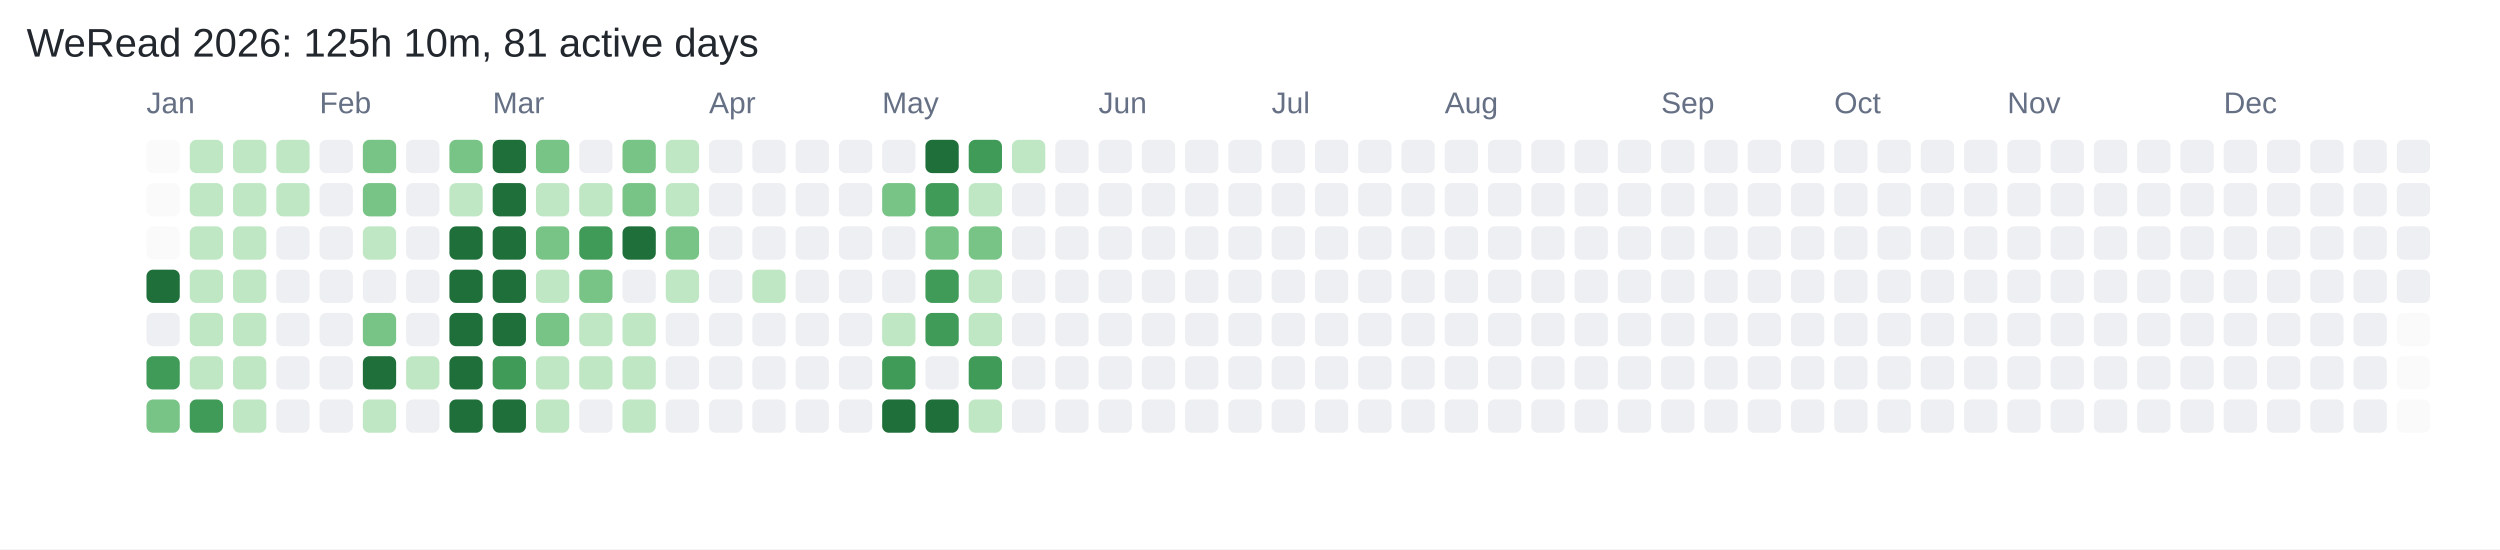
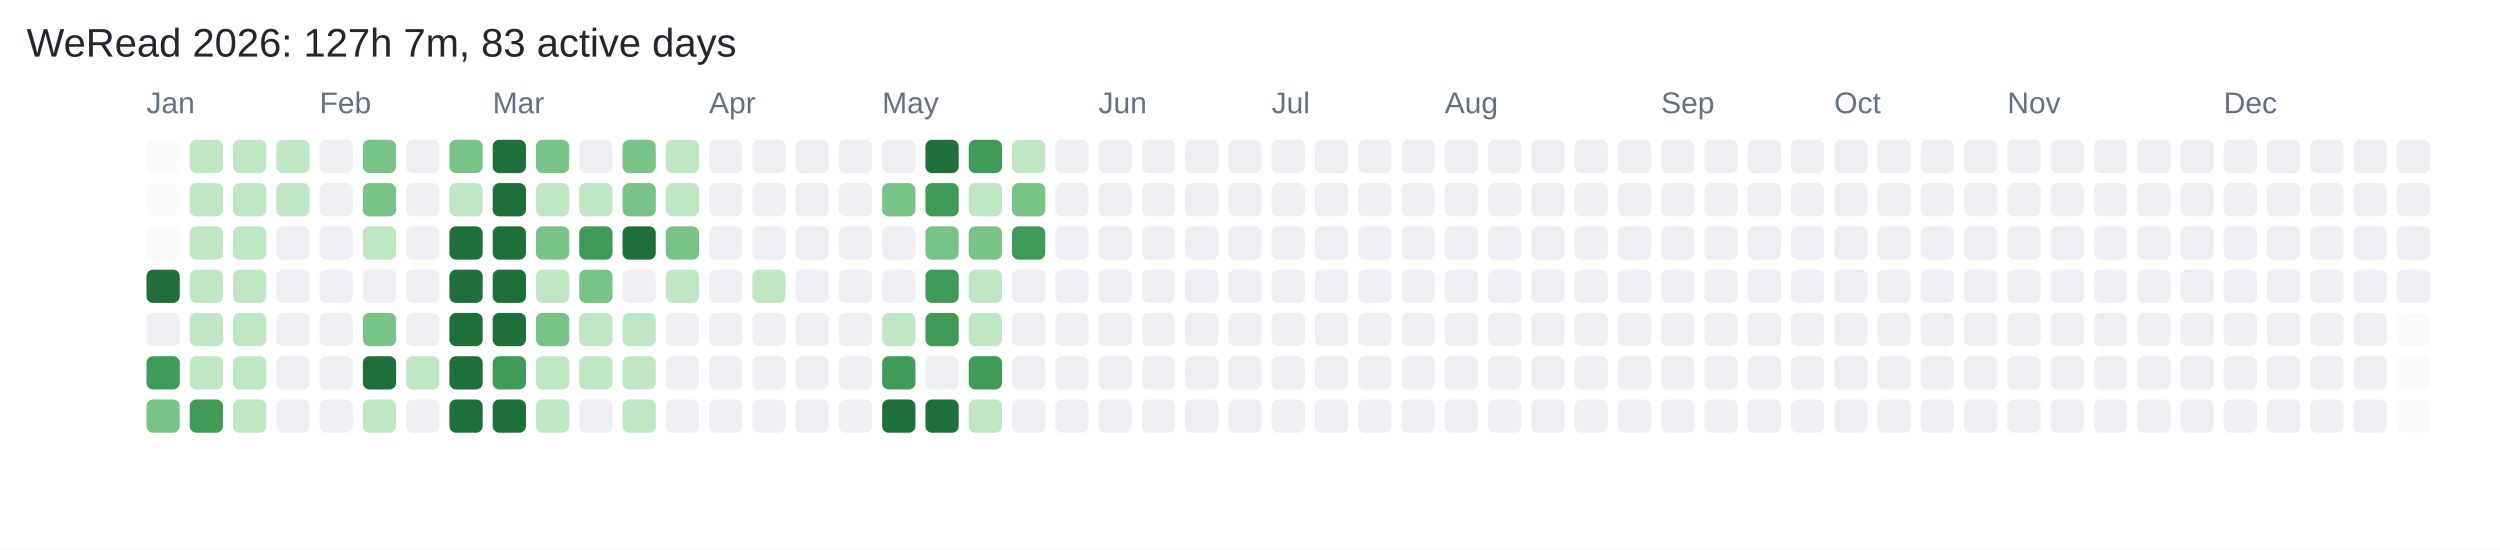
<svg xmlns="http://www.w3.org/2000/svg" width="751" height="165" viewBox="0 0 751 165">
  <rect width="100%" height="100%" fill="#FFFFFF" />
-   <text x="8" y="17" fill="#22272E" font-family="Arial,sans-serif" font-size="12">WeRead 2026: 125h 10m, 81 active days</text>
+   <text x="8" y="17" fill="#22272E" font-family="Arial,sans-serif" font-size="12">WeRead 2026: 127h 7m, 83 active days</text>
  <text x="44" y="34" fill="#667085" font-family="Arial,sans-serif" font-size="9">Jan</text>
  <text x="96" y="34" fill="#667085" font-family="Arial,sans-serif" font-size="9">Feb</text>
  <text x="148" y="34" fill="#667085" font-family="Arial,sans-serif" font-size="9">Mar</text>
  <text x="213" y="34" fill="#667085" font-family="Arial,sans-serif" font-size="9">Apr</text>
  <text x="265" y="34" fill="#667085" font-family="Arial,sans-serif" font-size="9">May</text>
  <text x="330" y="34" fill="#667085" font-family="Arial,sans-serif" font-size="9">Jun</text>
  <text x="382" y="34" fill="#667085" font-family="Arial,sans-serif" font-size="9">Jul</text>
  <text x="434" y="34" fill="#667085" font-family="Arial,sans-serif" font-size="9">Aug</text>
  <text x="499" y="34" fill="#667085" font-family="Arial,sans-serif" font-size="9">Sep</text>
  <text x="551" y="34" fill="#667085" font-family="Arial,sans-serif" font-size="9">Oct</text>
  <text x="603" y="34" fill="#667085" font-family="Arial,sans-serif" font-size="9">Nov</text>
  <text x="668" y="34" fill="#667085" font-family="Arial,sans-serif" font-size="9">Dec</text>
  <rect x="44" y="42" width="10" height="10" rx="2" fill="#FAFAFA" />
  <rect x="44" y="55" width="10" height="10" rx="2" fill="#FAFAFA" />
  <rect x="44" y="68" width="10" height="10" rx="2" fill="#FAFAFA" />
  <rect x="44" y="81" width="10" height="10" rx="2" fill="#1F6F3A" />
  <rect x="44" y="94" width="10" height="10" rx="2" fill="#EDEFF2" />
  <rect x="44" y="107" width="10" height="10" rx="2" fill="#3F9B57" />
  <rect x="44" y="120" width="10" height="10" rx="2" fill="#78C486" />
  <rect x="57" y="42" width="10" height="10" rx="2" fill="#BFE7C4" />
  <rect x="57" y="55" width="10" height="10" rx="2" fill="#BFE7C4" />
  <rect x="57" y="68" width="10" height="10" rx="2" fill="#BFE7C4" />
  <rect x="57" y="81" width="10" height="10" rx="2" fill="#BFE7C4" />
  <rect x="57" y="94" width="10" height="10" rx="2" fill="#BFE7C4" />
  <rect x="57" y="107" width="10" height="10" rx="2" fill="#BFE7C4" />
  <rect x="57" y="120" width="10" height="10" rx="2" fill="#3F9B57" />
  <rect x="70" y="42" width="10" height="10" rx="2" fill="#BFE7C4" />
  <rect x="70" y="55" width="10" height="10" rx="2" fill="#BFE7C4" />
  <rect x="70" y="68" width="10" height="10" rx="2" fill="#BFE7C4" />
  <rect x="70" y="81" width="10" height="10" rx="2" fill="#BFE7C4" />
  <rect x="70" y="94" width="10" height="10" rx="2" fill="#BFE7C4" />
  <rect x="70" y="107" width="10" height="10" rx="2" fill="#BFE7C4" />
  <rect x="70" y="120" width="10" height="10" rx="2" fill="#BFE7C4" />
  <rect x="83" y="42" width="10" height="10" rx="2" fill="#BFE7C4" />
  <rect x="83" y="55" width="10" height="10" rx="2" fill="#BFE7C4" />
  <rect x="83" y="68" width="10" height="10" rx="2" fill="#EDEFF2" />
  <rect x="83" y="81" width="10" height="10" rx="2" fill="#EDEFF2" />
  <rect x="83" y="94" width="10" height="10" rx="2" fill="#EDEFF2" />
  <rect x="83" y="107" width="10" height="10" rx="2" fill="#EDEFF2" />
  <rect x="83" y="120" width="10" height="10" rx="2" fill="#EDEFF2" />
  <rect x="96" y="42" width="10" height="10" rx="2" fill="#EDEFF2" />
  <rect x="96" y="55" width="10" height="10" rx="2" fill="#EDEFF2" />
  <rect x="96" y="68" width="10" height="10" rx="2" fill="#EDEFF2" />
  <rect x="96" y="81" width="10" height="10" rx="2" fill="#EDEFF2" />
  <rect x="96" y="94" width="10" height="10" rx="2" fill="#EDEFF2" />
  <rect x="96" y="107" width="10" height="10" rx="2" fill="#EDEFF2" />
  <rect x="96" y="120" width="10" height="10" rx="2" fill="#EDEFF2" />
  <rect x="109" y="42" width="10" height="10" rx="2" fill="#78C486" />
  <rect x="109" y="55" width="10" height="10" rx="2" fill="#78C486" />
  <rect x="109" y="68" width="10" height="10" rx="2" fill="#BFE7C4" />
  <rect x="109" y="81" width="10" height="10" rx="2" fill="#EDEFF2" />
  <rect x="109" y="94" width="10" height="10" rx="2" fill="#78C486" />
  <rect x="109" y="107" width="10" height="10" rx="2" fill="#1F6F3A" />
  <rect x="109" y="120" width="10" height="10" rx="2" fill="#BFE7C4" />
  <rect x="122" y="42" width="10" height="10" rx="2" fill="#EDEFF2" />
  <rect x="122" y="55" width="10" height="10" rx="2" fill="#EDEFF2" />
  <rect x="122" y="68" width="10" height="10" rx="2" fill="#EDEFF2" />
  <rect x="122" y="81" width="10" height="10" rx="2" fill="#EDEFF2" />
  <rect x="122" y="94" width="10" height="10" rx="2" fill="#EDEFF2" />
  <rect x="122" y="107" width="10" height="10" rx="2" fill="#BFE7C4" />
  <rect x="122" y="120" width="10" height="10" rx="2" fill="#EDEFF2" />
  <rect x="135" y="42" width="10" height="10" rx="2" fill="#78C486" />
  <rect x="135" y="55" width="10" height="10" rx="2" fill="#BFE7C4" />
  <rect x="135" y="68" width="10" height="10" rx="2" fill="#1F6F3A" />
  <rect x="135" y="81" width="10" height="10" rx="2" fill="#1F6F3A" />
  <rect x="135" y="94" width="10" height="10" rx="2" fill="#1F6F3A" />
  <rect x="135" y="107" width="10" height="10" rx="2" fill="#1F6F3A" />
  <rect x="135" y="120" width="10" height="10" rx="2" fill="#1F6F3A" />
  <rect x="148" y="42" width="10" height="10" rx="2" fill="#1F6F3A" />
  <rect x="148" y="55" width="10" height="10" rx="2" fill="#1F6F3A" />
  <rect x="148" y="68" width="10" height="10" rx="2" fill="#1F6F3A" />
  <rect x="148" y="81" width="10" height="10" rx="2" fill="#1F6F3A" />
  <rect x="148" y="94" width="10" height="10" rx="2" fill="#1F6F3A" />
  <rect x="148" y="107" width="10" height="10" rx="2" fill="#3F9B57" />
  <rect x="148" y="120" width="10" height="10" rx="2" fill="#1F6F3A" />
  <rect x="161" y="42" width="10" height="10" rx="2" fill="#78C486" />
  <rect x="161" y="55" width="10" height="10" rx="2" fill="#BFE7C4" />
  <rect x="161" y="68" width="10" height="10" rx="2" fill="#78C486" />
  <rect x="161" y="81" width="10" height="10" rx="2" fill="#BFE7C4" />
  <rect x="161" y="94" width="10" height="10" rx="2" fill="#78C486" />
  <rect x="161" y="107" width="10" height="10" rx="2" fill="#BFE7C4" />
  <rect x="161" y="120" width="10" height="10" rx="2" fill="#BFE7C4" />
  <rect x="174" y="42" width="10" height="10" rx="2" fill="#EDEFF2" />
  <rect x="174" y="55" width="10" height="10" rx="2" fill="#BFE7C4" />
  <rect x="174" y="68" width="10" height="10" rx="2" fill="#3F9B57" />
  <rect x="174" y="81" width="10" height="10" rx="2" fill="#78C486" />
  <rect x="174" y="94" width="10" height="10" rx="2" fill="#BFE7C4" />
  <rect x="174" y="107" width="10" height="10" rx="2" fill="#BFE7C4" />
  <rect x="174" y="120" width="10" height="10" rx="2" fill="#EDEFF2" />
  <rect x="187" y="42" width="10" height="10" rx="2" fill="#78C486" />
  <rect x="187" y="55" width="10" height="10" rx="2" fill="#78C486" />
  <rect x="187" y="68" width="10" height="10" rx="2" fill="#1F6F3A" />
  <rect x="187" y="81" width="10" height="10" rx="2" fill="#EDEFF2" />
  <rect x="187" y="94" width="10" height="10" rx="2" fill="#BFE7C4" />
  <rect x="187" y="107" width="10" height="10" rx="2" fill="#BFE7C4" />
  <rect x="187" y="120" width="10" height="10" rx="2" fill="#BFE7C4" />
  <rect x="200" y="42" width="10" height="10" rx="2" fill="#BFE7C4" />
  <rect x="200" y="55" width="10" height="10" rx="2" fill="#BFE7C4" />
  <rect x="200" y="68" width="10" height="10" rx="2" fill="#78C486" />
  <rect x="200" y="81" width="10" height="10" rx="2" fill="#BFE7C4" />
  <rect x="200" y="94" width="10" height="10" rx="2" fill="#EDEFF2" />
  <rect x="200" y="107" width="10" height="10" rx="2" fill="#EDEFF2" />
  <rect x="200" y="120" width="10" height="10" rx="2" fill="#EDEFF2" />
  <rect x="213" y="42" width="10" height="10" rx="2" fill="#EDEFF2" />
  <rect x="213" y="55" width="10" height="10" rx="2" fill="#EDEFF2" />
  <rect x="213" y="68" width="10" height="10" rx="2" fill="#EDEFF2" />
  <rect x="213" y="81" width="10" height="10" rx="2" fill="#EDEFF2" />
  <rect x="213" y="94" width="10" height="10" rx="2" fill="#EDEFF2" />
  <rect x="213" y="107" width="10" height="10" rx="2" fill="#EDEFF2" />
  <rect x="213" y="120" width="10" height="10" rx="2" fill="#EDEFF2" />
  <rect x="226" y="42" width="10" height="10" rx="2" fill="#EDEFF2" />
  <rect x="226" y="55" width="10" height="10" rx="2" fill="#EDEFF2" />
  <rect x="226" y="68" width="10" height="10" rx="2" fill="#EDEFF2" />
  <rect x="226" y="81" width="10" height="10" rx="2" fill="#BFE7C4" />
  <rect x="226" y="94" width="10" height="10" rx="2" fill="#EDEFF2" />
  <rect x="226" y="107" width="10" height="10" rx="2" fill="#EDEFF2" />
  <rect x="226" y="120" width="10" height="10" rx="2" fill="#EDEFF2" />
  <rect x="239" y="42" width="10" height="10" rx="2" fill="#EDEFF2" />
  <rect x="239" y="55" width="10" height="10" rx="2" fill="#EDEFF2" />
  <rect x="239" y="68" width="10" height="10" rx="2" fill="#EDEFF2" />
  <rect x="239" y="81" width="10" height="10" rx="2" fill="#EDEFF2" />
  <rect x="239" y="94" width="10" height="10" rx="2" fill="#EDEFF2" />
  <rect x="239" y="107" width="10" height="10" rx="2" fill="#EDEFF2" />
  <rect x="239" y="120" width="10" height="10" rx="2" fill="#EDEFF2" />
  <rect x="252" y="42" width="10" height="10" rx="2" fill="#EDEFF2" />
  <rect x="252" y="55" width="10" height="10" rx="2" fill="#EDEFF2" />
  <rect x="252" y="68" width="10" height="10" rx="2" fill="#EDEFF2" />
  <rect x="252" y="81" width="10" height="10" rx="2" fill="#EDEFF2" />
  <rect x="252" y="94" width="10" height="10" rx="2" fill="#EDEFF2" />
  <rect x="252" y="107" width="10" height="10" rx="2" fill="#EDEFF2" />
  <rect x="252" y="120" width="10" height="10" rx="2" fill="#EDEFF2" />
  <rect x="265" y="42" width="10" height="10" rx="2" fill="#EDEFF2" />
  <rect x="265" y="55" width="10" height="10" rx="2" fill="#78C486" />
  <rect x="265" y="68" width="10" height="10" rx="2" fill="#EDEFF2" />
  <rect x="265" y="81" width="10" height="10" rx="2" fill="#EDEFF2" />
  <rect x="265" y="94" width="10" height="10" rx="2" fill="#BFE7C4" />
  <rect x="265" y="107" width="10" height="10" rx="2" fill="#3F9B57" />
  <rect x="265" y="120" width="10" height="10" rx="2" fill="#1F6F3A" />
  <rect x="278" y="42" width="10" height="10" rx="2" fill="#1F6F3A" />
  <rect x="278" y="55" width="10" height="10" rx="2" fill="#3F9B57" />
  <rect x="278" y="68" width="10" height="10" rx="2" fill="#78C486" />
  <rect x="278" y="81" width="10" height="10" rx="2" fill="#3F9B57" />
  <rect x="278" y="94" width="10" height="10" rx="2" fill="#3F9B57" />
  <rect x="278" y="107" width="10" height="10" rx="2" fill="#EDEFF2" />
  <rect x="278" y="120" width="10" height="10" rx="2" fill="#1F6F3A" />
  <rect x="291" y="42" width="10" height="10" rx="2" fill="#3F9B57" />
  <rect x="291" y="55" width="10" height="10" rx="2" fill="#BFE7C4" />
  <rect x="291" y="68" width="10" height="10" rx="2" fill="#78C486" />
  <rect x="291" y="81" width="10" height="10" rx="2" fill="#BFE7C4" />
  <rect x="291" y="94" width="10" height="10" rx="2" fill="#BFE7C4" />
  <rect x="291" y="107" width="10" height="10" rx="2" fill="#3F9B57" />
  <rect x="291" y="120" width="10" height="10" rx="2" fill="#BFE7C4" />
  <rect x="304" y="42" width="10" height="10" rx="2" fill="#BFE7C4" />
-   <rect x="304" y="55" width="10" height="10" rx="2" fill="#EDEFF2" />
-   <rect x="304" y="68" width="10" height="10" rx="2" fill="#EDEFF2" />
+   <rect x="304" y="55" width="10" height="10" rx="2" fill="#78C486" />
+   <rect x="304" y="68" width="10" height="10" rx="2" fill="#3F9B57" />
  <rect x="304" y="81" width="10" height="10" rx="2" fill="#EDEFF2" />
  <rect x="304" y="94" width="10" height="10" rx="2" fill="#EDEFF2" />
  <rect x="304" y="107" width="10" height="10" rx="2" fill="#EDEFF2" />
  <rect x="304" y="120" width="10" height="10" rx="2" fill="#EDEFF2" />
  <rect x="317" y="42" width="10" height="10" rx="2" fill="#EDEFF2" />
  <rect x="317" y="55" width="10" height="10" rx="2" fill="#EDEFF2" />
  <rect x="317" y="68" width="10" height="10" rx="2" fill="#EDEFF2" />
  <rect x="317" y="81" width="10" height="10" rx="2" fill="#EDEFF2" />
  <rect x="317" y="94" width="10" height="10" rx="2" fill="#EDEFF2" />
  <rect x="317" y="107" width="10" height="10" rx="2" fill="#EDEFF2" />
  <rect x="317" y="120" width="10" height="10" rx="2" fill="#EDEFF2" />
  <rect x="330" y="42" width="10" height="10" rx="2" fill="#EDEFF2" />
  <rect x="330" y="55" width="10" height="10" rx="2" fill="#EDEFF2" />
  <rect x="330" y="68" width="10" height="10" rx="2" fill="#EDEFF2" />
  <rect x="330" y="81" width="10" height="10" rx="2" fill="#EDEFF2" />
  <rect x="330" y="94" width="10" height="10" rx="2" fill="#EDEFF2" />
  <rect x="330" y="107" width="10" height="10" rx="2" fill="#EDEFF2" />
  <rect x="330" y="120" width="10" height="10" rx="2" fill="#EDEFF2" />
  <rect x="343" y="42" width="10" height="10" rx="2" fill="#EDEFF2" />
  <rect x="343" y="55" width="10" height="10" rx="2" fill="#EDEFF2" />
  <rect x="343" y="68" width="10" height="10" rx="2" fill="#EDEFF2" />
  <rect x="343" y="81" width="10" height="10" rx="2" fill="#EDEFF2" />
  <rect x="343" y="94" width="10" height="10" rx="2" fill="#EDEFF2" />
  <rect x="343" y="107" width="10" height="10" rx="2" fill="#EDEFF2" />
  <rect x="343" y="120" width="10" height="10" rx="2" fill="#EDEFF2" />
  <rect x="356" y="42" width="10" height="10" rx="2" fill="#EDEFF2" />
  <rect x="356" y="55" width="10" height="10" rx="2" fill="#EDEFF2" />
  <rect x="356" y="68" width="10" height="10" rx="2" fill="#EDEFF2" />
  <rect x="356" y="81" width="10" height="10" rx="2" fill="#EDEFF2" />
  <rect x="356" y="94" width="10" height="10" rx="2" fill="#EDEFF2" />
  <rect x="356" y="107" width="10" height="10" rx="2" fill="#EDEFF2" />
  <rect x="356" y="120" width="10" height="10" rx="2" fill="#EDEFF2" />
  <rect x="369" y="42" width="10" height="10" rx="2" fill="#EDEFF2" />
  <rect x="369" y="55" width="10" height="10" rx="2" fill="#EDEFF2" />
  <rect x="369" y="68" width="10" height="10" rx="2" fill="#EDEFF2" />
  <rect x="369" y="81" width="10" height="10" rx="2" fill="#EDEFF2" />
  <rect x="369" y="94" width="10" height="10" rx="2" fill="#EDEFF2" />
  <rect x="369" y="107" width="10" height="10" rx="2" fill="#EDEFF2" />
  <rect x="369" y="120" width="10" height="10" rx="2" fill="#EDEFF2" />
  <rect x="382" y="42" width="10" height="10" rx="2" fill="#EDEFF2" />
  <rect x="382" y="55" width="10" height="10" rx="2" fill="#EDEFF2" />
  <rect x="382" y="68" width="10" height="10" rx="2" fill="#EDEFF2" />
  <rect x="382" y="81" width="10" height="10" rx="2" fill="#EDEFF2" />
  <rect x="382" y="94" width="10" height="10" rx="2" fill="#EDEFF2" />
  <rect x="382" y="107" width="10" height="10" rx="2" fill="#EDEFF2" />
  <rect x="382" y="120" width="10" height="10" rx="2" fill="#EDEFF2" />
  <rect x="395" y="42" width="10" height="10" rx="2" fill="#EDEFF2" />
  <rect x="395" y="55" width="10" height="10" rx="2" fill="#EDEFF2" />
  <rect x="395" y="68" width="10" height="10" rx="2" fill="#EDEFF2" />
  <rect x="395" y="81" width="10" height="10" rx="2" fill="#EDEFF2" />
  <rect x="395" y="94" width="10" height="10" rx="2" fill="#EDEFF2" />
  <rect x="395" y="107" width="10" height="10" rx="2" fill="#EDEFF2" />
  <rect x="395" y="120" width="10" height="10" rx="2" fill="#EDEFF2" />
  <rect x="408" y="42" width="10" height="10" rx="2" fill="#EDEFF2" />
  <rect x="408" y="55" width="10" height="10" rx="2" fill="#EDEFF2" />
  <rect x="408" y="68" width="10" height="10" rx="2" fill="#EDEFF2" />
  <rect x="408" y="81" width="10" height="10" rx="2" fill="#EDEFF2" />
  <rect x="408" y="94" width="10" height="10" rx="2" fill="#EDEFF2" />
  <rect x="408" y="107" width="10" height="10" rx="2" fill="#EDEFF2" />
  <rect x="408" y="120" width="10" height="10" rx="2" fill="#EDEFF2" />
  <rect x="421" y="42" width="10" height="10" rx="2" fill="#EDEFF2" />
  <rect x="421" y="55" width="10" height="10" rx="2" fill="#EDEFF2" />
  <rect x="421" y="68" width="10" height="10" rx="2" fill="#EDEFF2" />
  <rect x="421" y="81" width="10" height="10" rx="2" fill="#EDEFF2" />
  <rect x="421" y="94" width="10" height="10" rx="2" fill="#EDEFF2" />
  <rect x="421" y="107" width="10" height="10" rx="2" fill="#EDEFF2" />
  <rect x="421" y="120" width="10" height="10" rx="2" fill="#EDEFF2" />
  <rect x="434" y="42" width="10" height="10" rx="2" fill="#EDEFF2" />
  <rect x="434" y="55" width="10" height="10" rx="2" fill="#EDEFF2" />
  <rect x="434" y="68" width="10" height="10" rx="2" fill="#EDEFF2" />
  <rect x="434" y="81" width="10" height="10" rx="2" fill="#EDEFF2" />
  <rect x="434" y="94" width="10" height="10" rx="2" fill="#EDEFF2" />
  <rect x="434" y="107" width="10" height="10" rx="2" fill="#EDEFF2" />
  <rect x="434" y="120" width="10" height="10" rx="2" fill="#EDEFF2" />
  <rect x="447" y="42" width="10" height="10" rx="2" fill="#EDEFF2" />
  <rect x="447" y="55" width="10" height="10" rx="2" fill="#EDEFF2" />
  <rect x="447" y="68" width="10" height="10" rx="2" fill="#EDEFF2" />
  <rect x="447" y="81" width="10" height="10" rx="2" fill="#EDEFF2" />
  <rect x="447" y="94" width="10" height="10" rx="2" fill="#EDEFF2" />
  <rect x="447" y="107" width="10" height="10" rx="2" fill="#EDEFF2" />
  <rect x="447" y="120" width="10" height="10" rx="2" fill="#EDEFF2" />
  <rect x="460" y="42" width="10" height="10" rx="2" fill="#EDEFF2" />
  <rect x="460" y="55" width="10" height="10" rx="2" fill="#EDEFF2" />
  <rect x="460" y="68" width="10" height="10" rx="2" fill="#EDEFF2" />
  <rect x="460" y="81" width="10" height="10" rx="2" fill="#EDEFF2" />
  <rect x="460" y="94" width="10" height="10" rx="2" fill="#EDEFF2" />
  <rect x="460" y="107" width="10" height="10" rx="2" fill="#EDEFF2" />
  <rect x="460" y="120" width="10" height="10" rx="2" fill="#EDEFF2" />
  <rect x="473" y="42" width="10" height="10" rx="2" fill="#EDEFF2" />
  <rect x="473" y="55" width="10" height="10" rx="2" fill="#EDEFF2" />
  <rect x="473" y="68" width="10" height="10" rx="2" fill="#EDEFF2" />
  <rect x="473" y="81" width="10" height="10" rx="2" fill="#EDEFF2" />
  <rect x="473" y="94" width="10" height="10" rx="2" fill="#EDEFF2" />
  <rect x="473" y="107" width="10" height="10" rx="2" fill="#EDEFF2" />
  <rect x="473" y="120" width="10" height="10" rx="2" fill="#EDEFF2" />
  <rect x="486" y="42" width="10" height="10" rx="2" fill="#EDEFF2" />
  <rect x="486" y="55" width="10" height="10" rx="2" fill="#EDEFF2" />
  <rect x="486" y="68" width="10" height="10" rx="2" fill="#EDEFF2" />
  <rect x="486" y="81" width="10" height="10" rx="2" fill="#EDEFF2" />
  <rect x="486" y="94" width="10" height="10" rx="2" fill="#EDEFF2" />
  <rect x="486" y="107" width="10" height="10" rx="2" fill="#EDEFF2" />
  <rect x="486" y="120" width="10" height="10" rx="2" fill="#EDEFF2" />
  <rect x="499" y="42" width="10" height="10" rx="2" fill="#EDEFF2" />
  <rect x="499" y="55" width="10" height="10" rx="2" fill="#EDEFF2" />
  <rect x="499" y="68" width="10" height="10" rx="2" fill="#EDEFF2" />
  <rect x="499" y="81" width="10" height="10" rx="2" fill="#EDEFF2" />
  <rect x="499" y="94" width="10" height="10" rx="2" fill="#EDEFF2" />
  <rect x="499" y="107" width="10" height="10" rx="2" fill="#EDEFF2" />
  <rect x="499" y="120" width="10" height="10" rx="2" fill="#EDEFF2" />
  <rect x="512" y="42" width="10" height="10" rx="2" fill="#EDEFF2" />
  <rect x="512" y="55" width="10" height="10" rx="2" fill="#EDEFF2" />
  <rect x="512" y="68" width="10" height="10" rx="2" fill="#EDEFF2" />
  <rect x="512" y="81" width="10" height="10" rx="2" fill="#EDEFF2" />
  <rect x="512" y="94" width="10" height="10" rx="2" fill="#EDEFF2" />
  <rect x="512" y="107" width="10" height="10" rx="2" fill="#EDEFF2" />
  <rect x="512" y="120" width="10" height="10" rx="2" fill="#EDEFF2" />
  <rect x="525" y="42" width="10" height="10" rx="2" fill="#EDEFF2" />
  <rect x="525" y="55" width="10" height="10" rx="2" fill="#EDEFF2" />
  <rect x="525" y="68" width="10" height="10" rx="2" fill="#EDEFF2" />
  <rect x="525" y="81" width="10" height="10" rx="2" fill="#EDEFF2" />
  <rect x="525" y="94" width="10" height="10" rx="2" fill="#EDEFF2" />
  <rect x="525" y="107" width="10" height="10" rx="2" fill="#EDEFF2" />
  <rect x="525" y="120" width="10" height="10" rx="2" fill="#EDEFF2" />
  <rect x="538" y="42" width="10" height="10" rx="2" fill="#EDEFF2" />
  <rect x="538" y="55" width="10" height="10" rx="2" fill="#EDEFF2" />
  <rect x="538" y="68" width="10" height="10" rx="2" fill="#EDEFF2" />
  <rect x="538" y="81" width="10" height="10" rx="2" fill="#EDEFF2" />
  <rect x="538" y="94" width="10" height="10" rx="2" fill="#EDEFF2" />
  <rect x="538" y="107" width="10" height="10" rx="2" fill="#EDEFF2" />
  <rect x="538" y="120" width="10" height="10" rx="2" fill="#EDEFF2" />
  <rect x="551" y="42" width="10" height="10" rx="2" fill="#EDEFF2" />
  <rect x="551" y="55" width="10" height="10" rx="2" fill="#EDEFF2" />
  <rect x="551" y="68" width="10" height="10" rx="2" fill="#EDEFF2" />
  <rect x="551" y="81" width="10" height="10" rx="2" fill="#EDEFF2" />
  <rect x="551" y="94" width="10" height="10" rx="2" fill="#EDEFF2" />
  <rect x="551" y="107" width="10" height="10" rx="2" fill="#EDEFF2" />
  <rect x="551" y="120" width="10" height="10" rx="2" fill="#EDEFF2" />
  <rect x="564" y="42" width="10" height="10" rx="2" fill="#EDEFF2" />
  <rect x="564" y="55" width="10" height="10" rx="2" fill="#EDEFF2" />
  <rect x="564" y="68" width="10" height="10" rx="2" fill="#EDEFF2" />
  <rect x="564" y="81" width="10" height="10" rx="2" fill="#EDEFF2" />
  <rect x="564" y="94" width="10" height="10" rx="2" fill="#EDEFF2" />
  <rect x="564" y="107" width="10" height="10" rx="2" fill="#EDEFF2" />
  <rect x="564" y="120" width="10" height="10" rx="2" fill="#EDEFF2" />
  <rect x="577" y="42" width="10" height="10" rx="2" fill="#EDEFF2" />
  <rect x="577" y="55" width="10" height="10" rx="2" fill="#EDEFF2" />
  <rect x="577" y="68" width="10" height="10" rx="2" fill="#EDEFF2" />
  <rect x="577" y="81" width="10" height="10" rx="2" fill="#EDEFF2" />
  <rect x="577" y="94" width="10" height="10" rx="2" fill="#EDEFF2" />
  <rect x="577" y="107" width="10" height="10" rx="2" fill="#EDEFF2" />
  <rect x="577" y="120" width="10" height="10" rx="2" fill="#EDEFF2" />
  <rect x="590" y="42" width="10" height="10" rx="2" fill="#EDEFF2" />
  <rect x="590" y="55" width="10" height="10" rx="2" fill="#EDEFF2" />
  <rect x="590" y="68" width="10" height="10" rx="2" fill="#EDEFF2" />
  <rect x="590" y="81" width="10" height="10" rx="2" fill="#EDEFF2" />
  <rect x="590" y="94" width="10" height="10" rx="2" fill="#EDEFF2" />
  <rect x="590" y="107" width="10" height="10" rx="2" fill="#EDEFF2" />
  <rect x="590" y="120" width="10" height="10" rx="2" fill="#EDEFF2" />
  <rect x="603" y="42" width="10" height="10" rx="2" fill="#EDEFF2" />
  <rect x="603" y="55" width="10" height="10" rx="2" fill="#EDEFF2" />
  <rect x="603" y="68" width="10" height="10" rx="2" fill="#EDEFF2" />
  <rect x="603" y="81" width="10" height="10" rx="2" fill="#EDEFF2" />
  <rect x="603" y="94" width="10" height="10" rx="2" fill="#EDEFF2" />
  <rect x="603" y="107" width="10" height="10" rx="2" fill="#EDEFF2" />
  <rect x="603" y="120" width="10" height="10" rx="2" fill="#EDEFF2" />
  <rect x="616" y="42" width="10" height="10" rx="2" fill="#EDEFF2" />
  <rect x="616" y="55" width="10" height="10" rx="2" fill="#EDEFF2" />
  <rect x="616" y="68" width="10" height="10" rx="2" fill="#EDEFF2" />
  <rect x="616" y="81" width="10" height="10" rx="2" fill="#EDEFF2" />
  <rect x="616" y="94" width="10" height="10" rx="2" fill="#EDEFF2" />
  <rect x="616" y="107" width="10" height="10" rx="2" fill="#EDEFF2" />
  <rect x="616" y="120" width="10" height="10" rx="2" fill="#EDEFF2" />
  <rect x="629" y="42" width="10" height="10" rx="2" fill="#EDEFF2" />
  <rect x="629" y="55" width="10" height="10" rx="2" fill="#EDEFF2" />
  <rect x="629" y="68" width="10" height="10" rx="2" fill="#EDEFF2" />
  <rect x="629" y="81" width="10" height="10" rx="2" fill="#EDEFF2" />
  <rect x="629" y="94" width="10" height="10" rx="2" fill="#EDEFF2" />
  <rect x="629" y="107" width="10" height="10" rx="2" fill="#EDEFF2" />
  <rect x="629" y="120" width="10" height="10" rx="2" fill="#EDEFF2" />
  <rect x="642" y="42" width="10" height="10" rx="2" fill="#EDEFF2" />
  <rect x="642" y="55" width="10" height="10" rx="2" fill="#EDEFF2" />
  <rect x="642" y="68" width="10" height="10" rx="2" fill="#EDEFF2" />
  <rect x="642" y="81" width="10" height="10" rx="2" fill="#EDEFF2" />
  <rect x="642" y="94" width="10" height="10" rx="2" fill="#EDEFF2" />
  <rect x="642" y="107" width="10" height="10" rx="2" fill="#EDEFF2" />
  <rect x="642" y="120" width="10" height="10" rx="2" fill="#EDEFF2" />
  <rect x="655" y="42" width="10" height="10" rx="2" fill="#EDEFF2" />
  <rect x="655" y="55" width="10" height="10" rx="2" fill="#EDEFF2" />
  <rect x="655" y="68" width="10" height="10" rx="2" fill="#EDEFF2" />
  <rect x="655" y="81" width="10" height="10" rx="2" fill="#EDEFF2" />
  <rect x="655" y="94" width="10" height="10" rx="2" fill="#EDEFF2" />
  <rect x="655" y="107" width="10" height="10" rx="2" fill="#EDEFF2" />
  <rect x="655" y="120" width="10" height="10" rx="2" fill="#EDEFF2" />
  <rect x="668" y="42" width="10" height="10" rx="2" fill="#EDEFF2" />
  <rect x="668" y="55" width="10" height="10" rx="2" fill="#EDEFF2" />
  <rect x="668" y="68" width="10" height="10" rx="2" fill="#EDEFF2" />
  <rect x="668" y="81" width="10" height="10" rx="2" fill="#EDEFF2" />
  <rect x="668" y="94" width="10" height="10" rx="2" fill="#EDEFF2" />
  <rect x="668" y="107" width="10" height="10" rx="2" fill="#EDEFF2" />
  <rect x="668" y="120" width="10" height="10" rx="2" fill="#EDEFF2" />
  <rect x="681" y="42" width="10" height="10" rx="2" fill="#EDEFF2" />
  <rect x="681" y="55" width="10" height="10" rx="2" fill="#EDEFF2" />
  <rect x="681" y="68" width="10" height="10" rx="2" fill="#EDEFF2" />
  <rect x="681" y="81" width="10" height="10" rx="2" fill="#EDEFF2" />
  <rect x="681" y="94" width="10" height="10" rx="2" fill="#EDEFF2" />
  <rect x="681" y="107" width="10" height="10" rx="2" fill="#EDEFF2" />
  <rect x="681" y="120" width="10" height="10" rx="2" fill="#EDEFF2" />
  <rect x="694" y="42" width="10" height="10" rx="2" fill="#EDEFF2" />
  <rect x="694" y="55" width="10" height="10" rx="2" fill="#EDEFF2" />
  <rect x="694" y="68" width="10" height="10" rx="2" fill="#EDEFF2" />
  <rect x="694" y="81" width="10" height="10" rx="2" fill="#EDEFF2" />
  <rect x="694" y="94" width="10" height="10" rx="2" fill="#EDEFF2" />
  <rect x="694" y="107" width="10" height="10" rx="2" fill="#EDEFF2" />
  <rect x="694" y="120" width="10" height="10" rx="2" fill="#EDEFF2" />
  <rect x="707" y="42" width="10" height="10" rx="2" fill="#EDEFF2" />
  <rect x="707" y="55" width="10" height="10" rx="2" fill="#EDEFF2" />
  <rect x="707" y="68" width="10" height="10" rx="2" fill="#EDEFF2" />
  <rect x="707" y="81" width="10" height="10" rx="2" fill="#EDEFF2" />
  <rect x="707" y="94" width="10" height="10" rx="2" fill="#EDEFF2" />
  <rect x="707" y="107" width="10" height="10" rx="2" fill="#EDEFF2" />
  <rect x="707" y="120" width="10" height="10" rx="2" fill="#EDEFF2" />
  <rect x="720" y="42" width="10" height="10" rx="2" fill="#EDEFF2" />
  <rect x="720" y="55" width="10" height="10" rx="2" fill="#EDEFF2" />
  <rect x="720" y="68" width="10" height="10" rx="2" fill="#EDEFF2" />
  <rect x="720" y="81" width="10" height="10" rx="2" fill="#EDEFF2" />
  <rect x="720" y="94" width="10" height="10" rx="2" fill="#FAFAFA" />
  <rect x="720" y="107" width="10" height="10" rx="2" fill="#FAFAFA" />
  <rect x="720" y="120" width="10" height="10" rx="2" fill="#FAFAFA" />
</svg>
